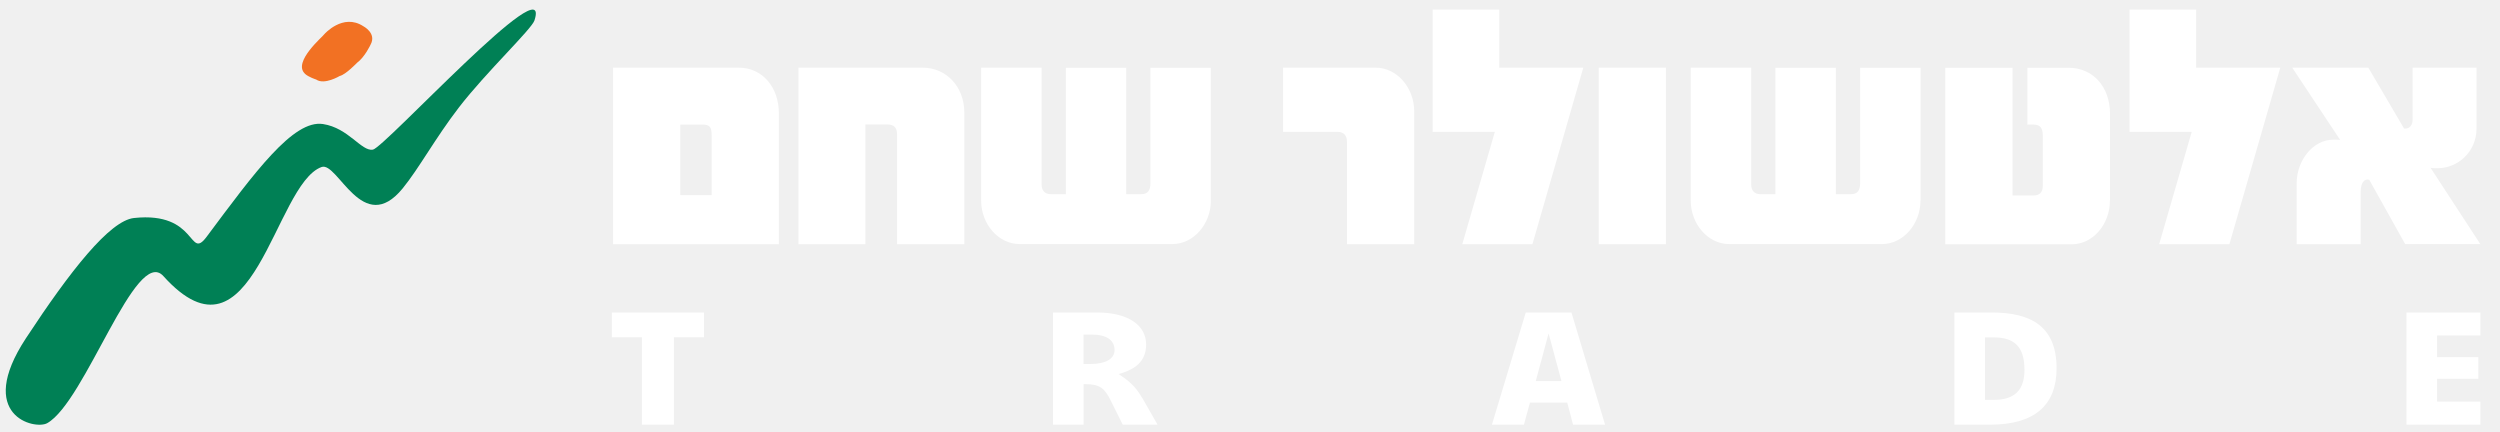
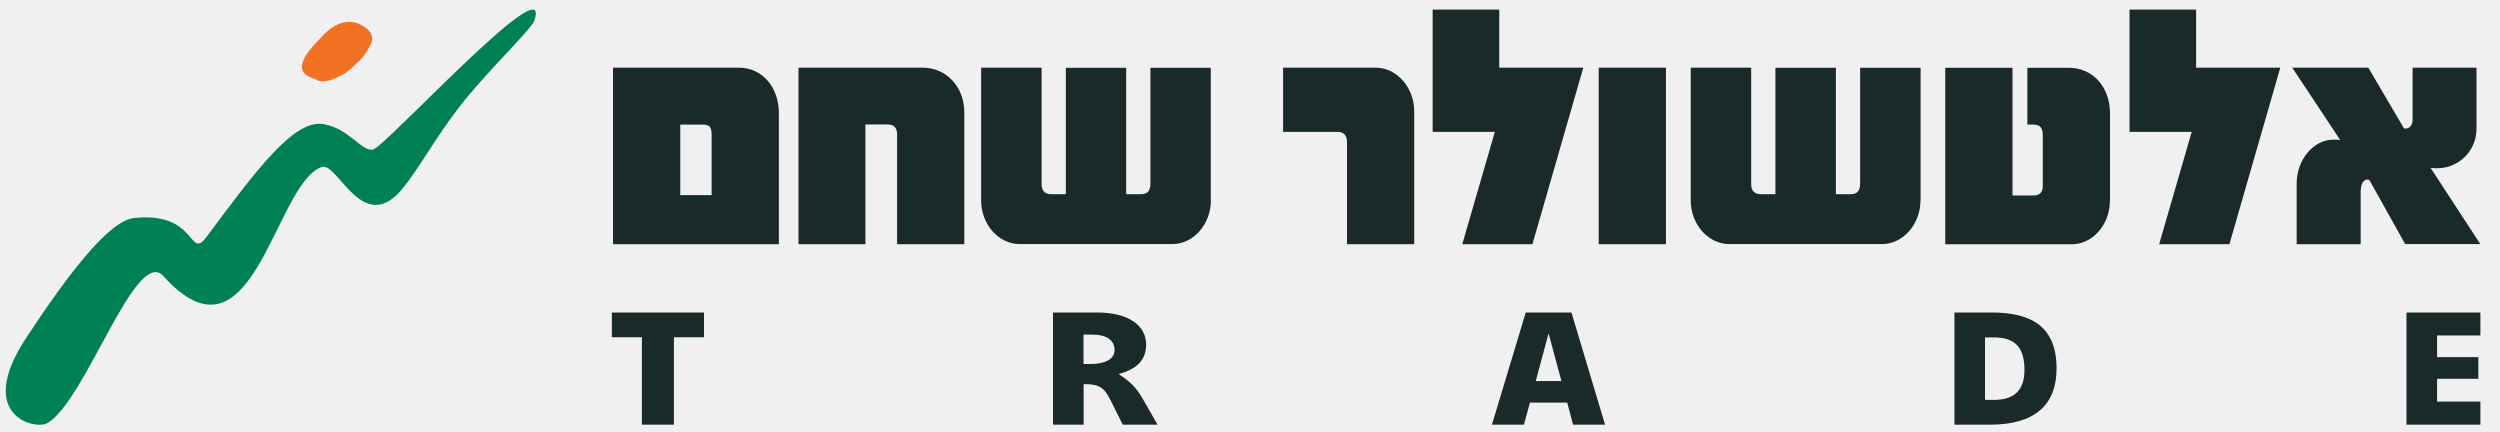
<svg xmlns="http://www.w3.org/2000/svg" viewBox="23 25 232 40">
  <path fill="#f27123" d="M51.29 31.83c-1.15-1.09 1.72-3.48 1.81-3.66 0 0 1.72-1.97 3.61-.74 0 0 1.28.65.67 1.73 0 0-.52 1.13-1.25 1.67 0 0-1.05 1.1-1.6 1.22 0 0-1.43.86-2.19.33 0 0-.71-.22-1.05-.54" />
  <path fill="#008055" d="M60.37 42.48c-3.72 4.56-6.03-2.53-7.53-1.98-4.4 1.59-6.34 19.37-14.68 10.12-2.56-2.84-7.24 11.66-10.78 13.65-1.16.65-6.68-.7-1.98-7.87 4.11-6.26 7.78-10.93 10.04-11.17 5.92-.63 5.05 3.99 6.73 1.75 4.46-5.98 8.04-10.89 10.8-10.47 2.37.36 3.56 2.55 4.63 2.38 1.07-.17 16.68-17.24 15-12-.26.82-4.47 4.78-7.02 8.09-2.17 2.82-3.7 5.65-5.21 7.5" />
-   <path fill="#fff" d="M95.28 47.66V35.52c0-2.43-1.54-4.24-3.71-4.24H79.89v16.38h15.39Zm-6.24-4.55h-2.91v-6.55h2.03c.71 0 .88.22.88 1v5.55Zm23.45 4.55v-12.2c0-2.47-1.73-4.18-3.85-4.18H97.1v16.38h6.21V36.55h2.03c.58 0 .91.25.91.94v10.17h6.24Zm22.87-4.05V31.29h-5.6v10.7c0 .65-.22 1.03-.85 1.03h-1.4V31.29h-5.6v11.73h-1.4c-.52 0-.85-.31-.85-.91V31.28h-5.61V43.6c0 2.22 1.62 4.05 3.57 4.05h14.18c1.95 0 3.57-1.84 3.57-4.05m18.87 4.06V35.34c0-2.22-1.62-4.06-3.57-4.06h-8.6v5.96h5.08c.52 0 .85.31.85.91v9.51h6.24Zm15.69-16.38h-7.8v-5.39h-6.18v11.35h5.77l-3.02 10.42h6.51l4.72-16.38zm1.43 0h6.24v16.38h-6.24zm29.87 12.33V31.29h-5.61v10.7c0 .65-.22 1.03-.85 1.03h-1.4V31.29h-5.61v11.73h-1.4c-.52 0-.85-.31-.85-.91V31.28h-5.61V43.6c0 2.22 1.62 4.05 3.57 4.05h14.18c1.95 0 3.57-1.84 3.57-4.05m17.59.01v-8.05c0-2.53-1.62-4.27-3.82-4.27h-3.85v5.27c.77 0 1.43-.13 1.43 1.03v4.68c0 .59-.33.87-.83.87h-1.98V31.29h-6.24v16.38h11.74c1.95 0 3.54-1.84 3.54-4.05m15.81-12.34h-7.81v-5.39h-6.18v11.35h5.77l-3.02 10.42h6.52l4.72-16.38zm18.57 16.38-4.62-7.08c.22.03.44.03.66.03 1.84 0 3.6-1.5 3.6-3.68v-5.65h-5.93v4.81c0 .53-.28.87-.74.84h-.05l-3.32-5.65h-7.06l4.45 6.71c-.19-.03-.41-.03-.63-.03-1.9 0-3.41 1.93-3.41 4.05v5.65h5.94v-4.81c0-.5.11-1.19.66-1.19.06 0 .09.03.14.03l3.33 5.96h7.01Zm0 8.48V54h-6.86v10.41h6.86v-2.14h-4.02v-2.12h3.83v-2.01h-3.83v-2.01h4.02Zm-45.17 5.97h-.8v-5.8h.8c1.9 0 2.86.84 2.86 3.01 0 1.84-.87 2.79-2.86 2.79m-.18-8.11h-3.46v10.41h3.31c4.09 0 6.17-1.78 6.17-5.22 0-3.9-2.36-5.19-6.02-5.19m-42.31 6.36 1.19-4.42 1.19 4.42h-2.38Zm3.46 4.05h2.97L168.83 54h-4.24l-3.14 10.41h2.97l.56-2.05h3.46l.54 2.05Zm-44.8-5.63h-.63v-2.73h.78c1.36 0 2.1.52 2.1 1.43 0 .84-.85 1.3-2.25 1.3m4.82 3.16c-.63-1.12-1.34-1.67-2.19-2.23 1.86-.5 2.55-1.43 2.55-2.75 0-1.69-1.54-2.96-4.55-2.96h-4.09v10.41h2.84v-3.76h.19c1.34 0 1.77.41 2.32 1.51l1.12 2.25h3.23l-1.41-2.47ZM88.33 54h-8.55v2.3h2.79v8.11h2.97V56.3h2.79V54Z" />
+   <path fill="#1a2a2a" d="M95.28 47.66V35.52c0-2.43-1.54-4.24-3.71-4.24H79.89v16.38h15.39Zm-6.24-4.55h-2.91v-6.55h2.03c.71 0 .88.22.88 1v5.55Zm23.45 4.55v-12.2c0-2.47-1.73-4.18-3.85-4.18H97.1v16.38h6.21V36.55h2.03c.58 0 .91.25.91.94v10.17h6.24Zm22.87-4.05V31.29h-5.6v10.7c0 .65-.22 1.03-.85 1.03h-1.4V31.29h-5.6v11.73h-1.4c-.52 0-.85-.31-.85-.91V31.28h-5.61V43.6c0 2.22 1.62 4.05 3.57 4.05h14.18c1.95 0 3.57-1.84 3.57-4.05m18.87 4.06V35.34c0-2.22-1.62-4.06-3.57-4.06h-8.6v5.96h5.08c.52 0 .85.31.85.91v9.51h6.24Zm15.69-16.38h-7.8v-5.39h-6.18v11.35h5.77l-3.02 10.42h6.51l4.72-16.38zm1.43 0h6.24v16.38h-6.24zm29.87 12.33V31.29h-5.61v10.7c0 .65-.22 1.03-.85 1.03h-1.4V31.29h-5.61v11.73h-1.4c-.52 0-.85-.31-.85-.91V31.28h-5.61V43.6c0 2.22 1.62 4.05 3.57 4.05h14.18c1.95 0 3.57-1.84 3.57-4.05m17.59.01v-8.05c0-2.53-1.62-4.27-3.82-4.27h-3.85v5.27c.77 0 1.43-.13 1.43 1.03v4.68c0 .59-.33.87-.83.87h-1.98V31.29h-6.24v16.38h11.74c1.95 0 3.54-1.84 3.54-4.05m15.81-12.34h-7.81v-5.39h-6.18v11.35h5.77l-3.02 10.42h6.52l4.72-16.38zm18.57 16.38-4.62-7.08c.22.03.44.03.66.03 1.84 0 3.6-1.5 3.6-3.68v-5.65h-5.93v4.81c0 .53-.28.87-.74.84h-.05l-3.32-5.65h-7.06l4.45 6.71c-.19-.03-.41-.03-.63-.03-1.9 0-3.41 1.93-3.41 4.05v5.65h5.94v-4.81c0-.5.11-1.19.66-1.19.06 0 .09.03.14.03l3.33 5.96h7.01Zm0 8.48V54h-6.86v10.41h6.86v-2.14h-4.02v-2.12h3.83v-2.01h-3.83v-2.01h4.02Zm-45.17 5.97h-.8v-5.8h.8c1.9 0 2.86.84 2.86 3.01 0 1.84-.87 2.79-2.86 2.79m-.18-8.11h-3.46v10.41h3.31c4.09 0 6.17-1.78 6.17-5.22 0-3.9-2.36-5.19-6.02-5.19m-42.31 6.36 1.19-4.42 1.19 4.42h-2.38Zm3.46 4.05h2.97L168.83 54h-4.24l-3.14 10.41h2.97l.56-2.05h3.46l.54 2.05Zm-44.8-5.63h-.63v-2.73h.78c1.36 0 2.1.52 2.1 1.43 0 .84-.85 1.3-2.25 1.3m4.82 3.16c-.63-1.12-1.34-1.67-2.19-2.23 1.86-.5 2.55-1.43 2.55-2.75 0-1.69-1.54-2.96-4.55-2.96h-4.09v10.41h2.84v-3.76h.19c1.34 0 1.77.41 2.32 1.51l1.12 2.25h3.23l-1.41-2.47ZM88.33 54h-8.55v2.3h2.79v8.11h2.97V56.3h2.79V54Z" />
</svg>
